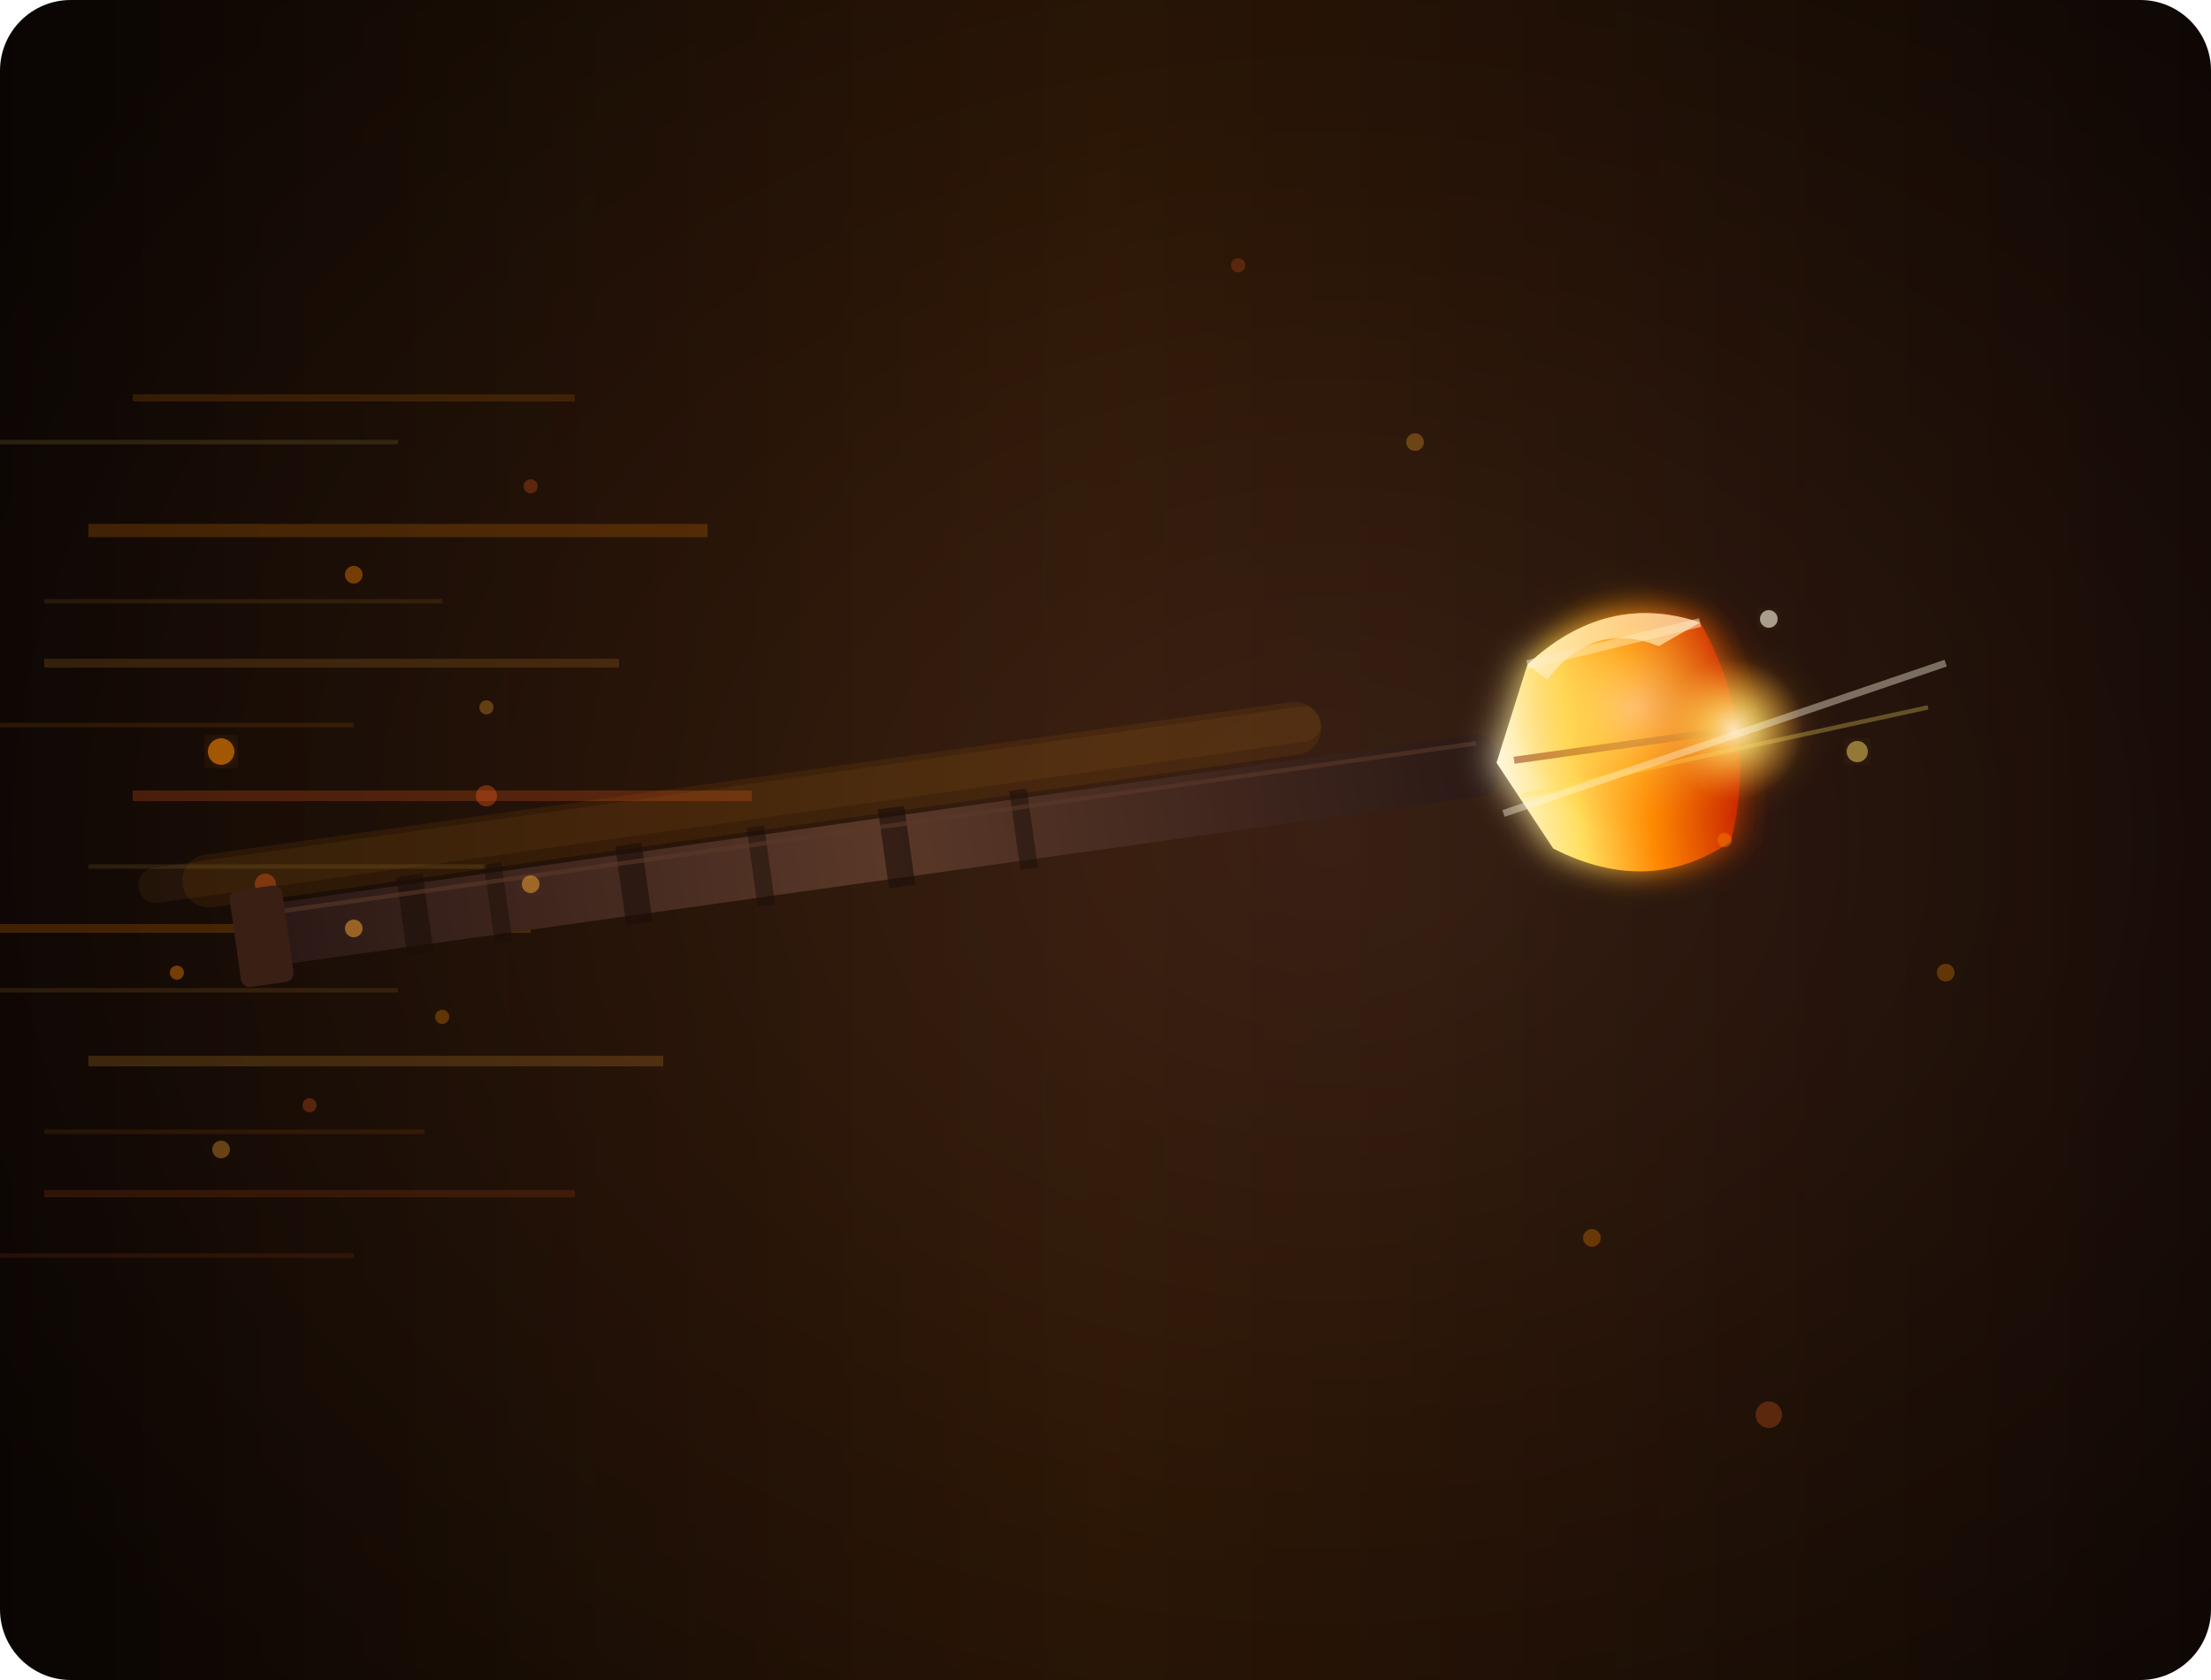
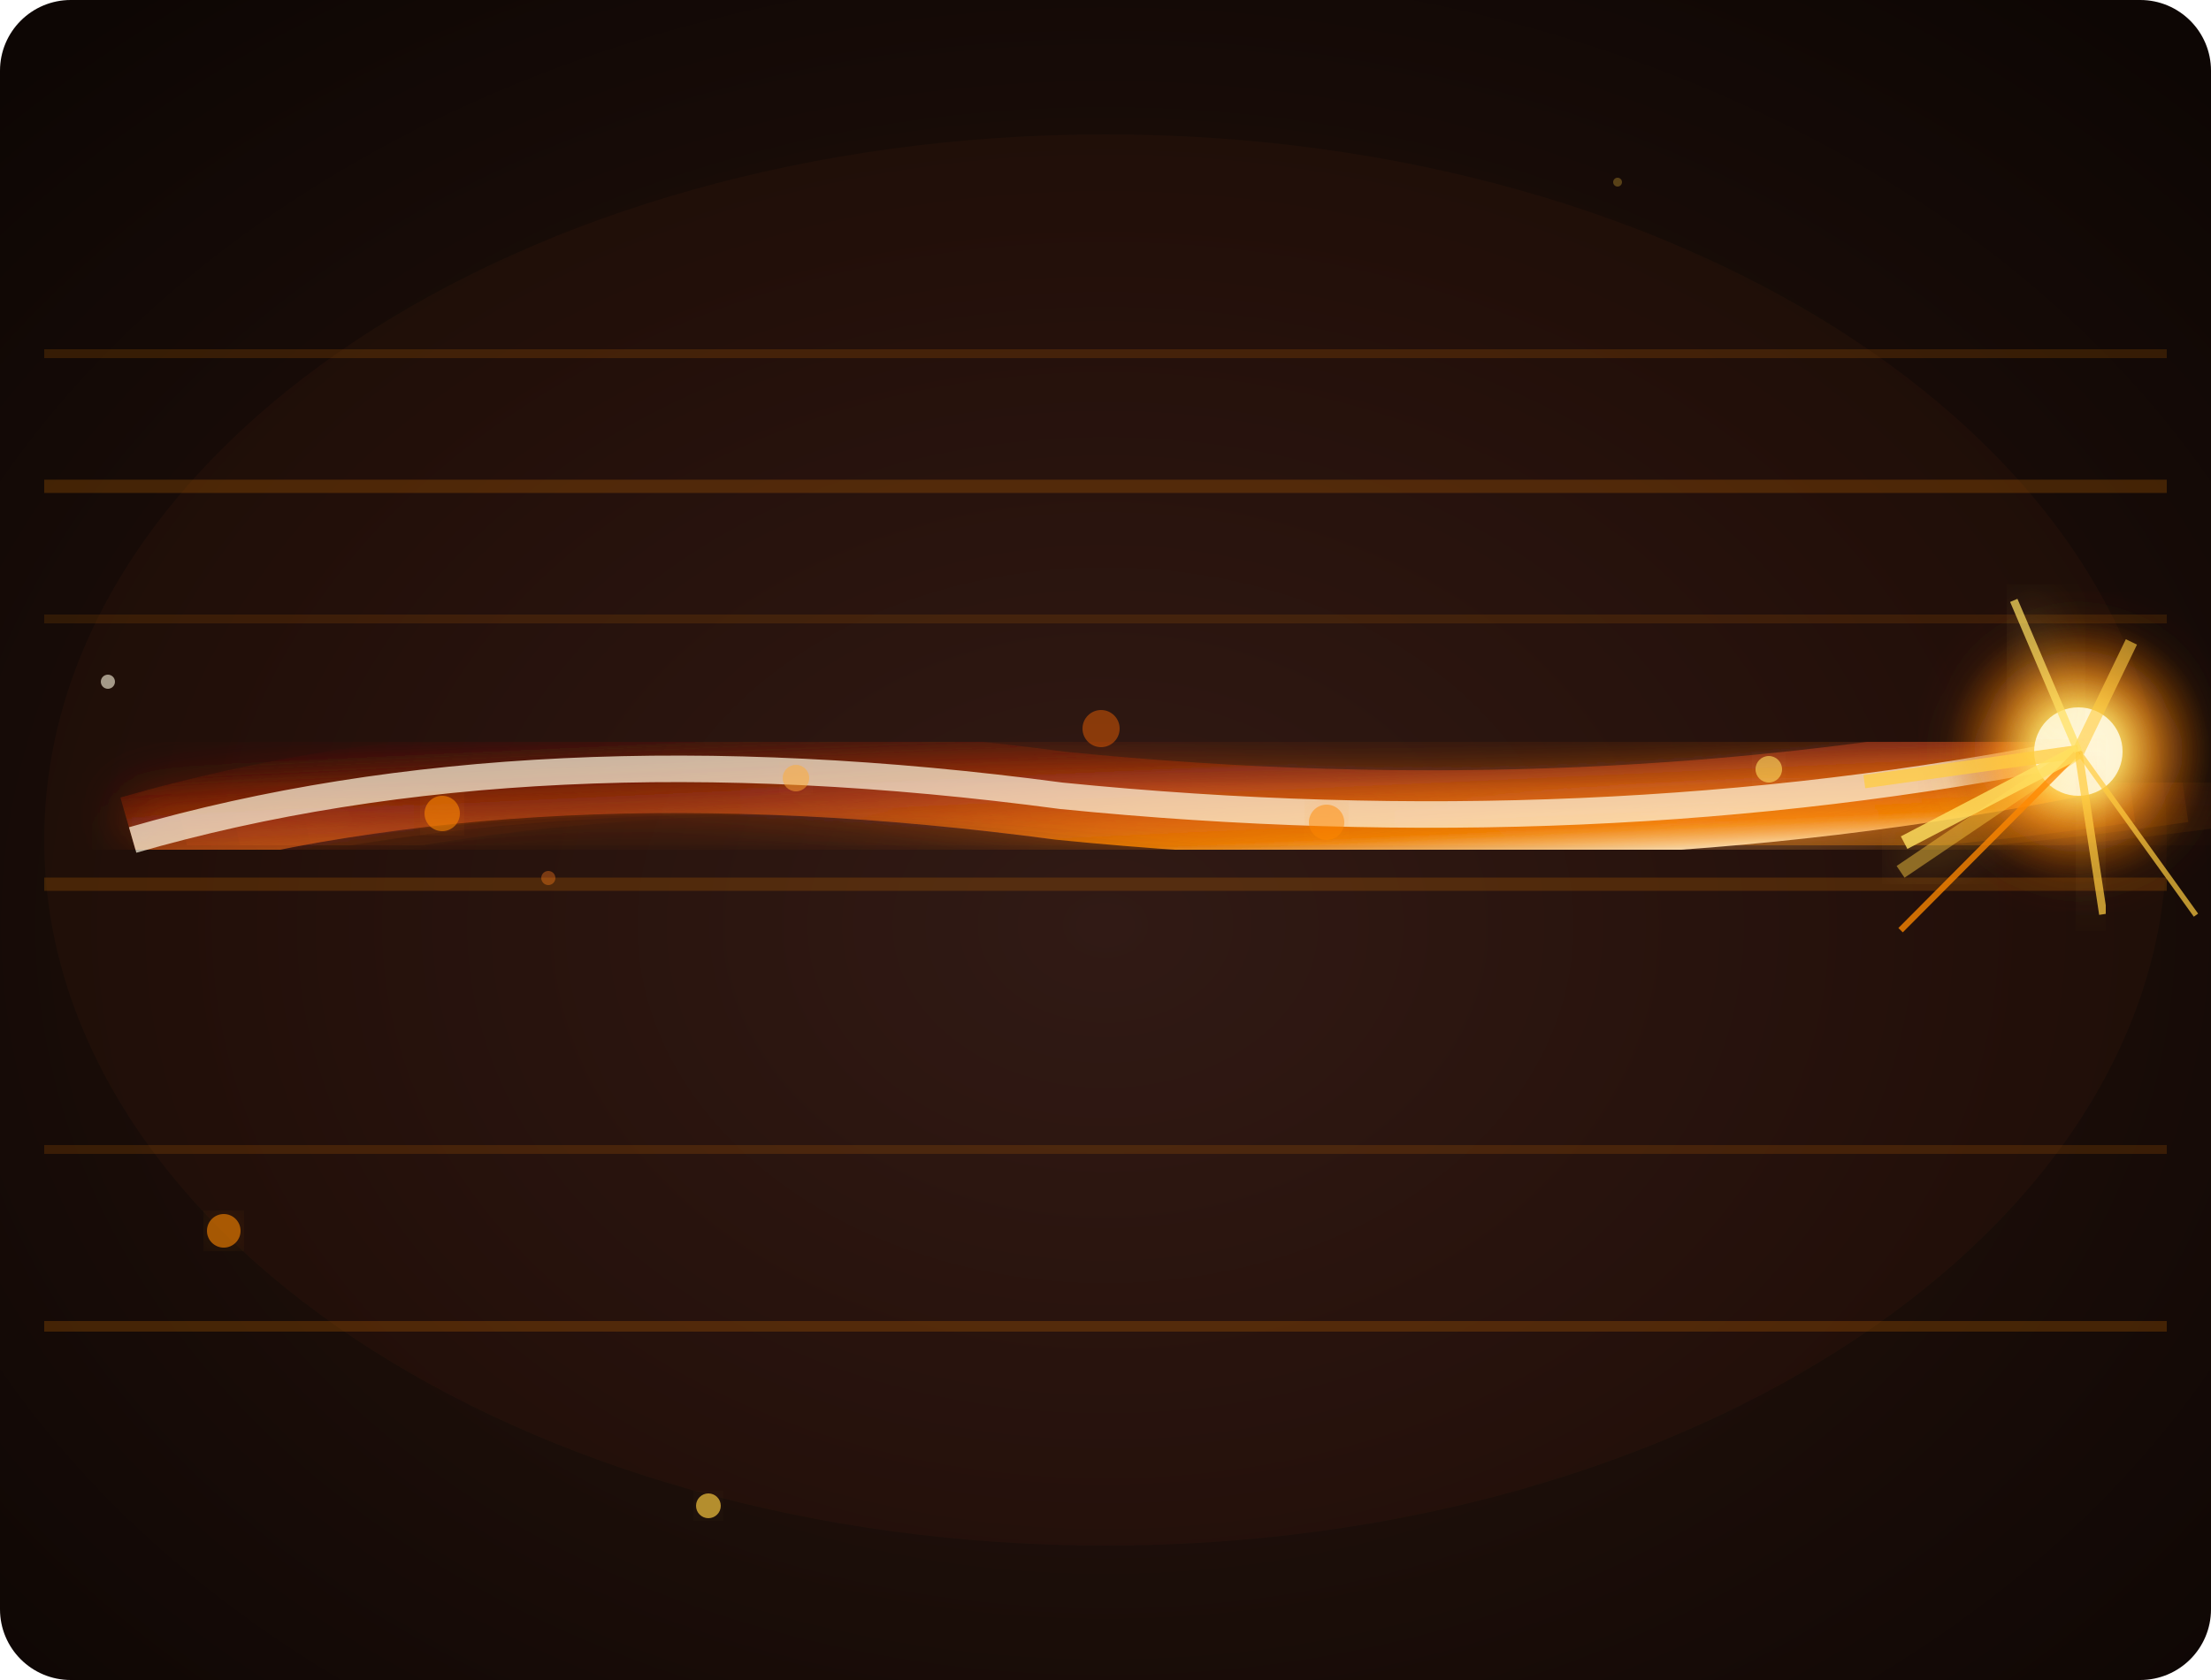
<svg xmlns="http://www.w3.org/2000/svg" width="250" height="190" viewBox="0 0 250 190">
  <defs>
-     <radialGradient id="bgSwift" cx="60%" cy="50%" r="70%">
-       <stop offset="0%" stop-color="#2a1815" />
-       <stop offset="50%" stop-color="#1a0d08" />
-       <stop offset="100%" stop-color="#0a0503" />
-     </radialGradient>
-     <linearGradient id="spearShaft" x1="0%" y1="0%" x2="100%" y2="0%">
-       <stop offset="0%" stop-color="#2a1815" />
-       <stop offset="50%" stop-color="#5a3828" />
-       <stop offset="100%" stop-color="#2a1815" />
-     </linearGradient>
-     <linearGradient id="spearBlade" x1="0%" y1="0%" x2="100%" y2="0%">
-       <stop offset="0%" stop-color="#fff8e0" />
-       <stop offset="30%" stop-color="#ffe060" />
-       <stop offset="60%" stop-color="#ff8800" />
-       <stop offset="100%" stop-color="#c41a05" />
-     </linearGradient>
-     <linearGradient id="motionBlur" x1="0%" y1="0%" x2="100%" y2="0%">
-       <stop offset="0%" stop-color="#ff8800" stop-opacity="0" />
-       <stop offset="50%" stop-color="#ff8800" stop-opacity="0.3" />
-       <stop offset="100%" stop-color="#ff8800" stop-opacity="0" />
-     </linearGradient>
-     <radialGradient id="tipGlow" cx="50%" cy="50%" r="50%">
-       <stop offset="0%" stop-color="#fff8e0" stop-opacity="0.9" />
-       <stop offset="40%" stop-color="#ffe060" stop-opacity="0.5" />
-       <stop offset="100%" stop-color="#ff8800" stop-opacity="0" />
-     </radialGradient>
-     <filter id="glowSwift">
-       <feGaussianBlur stdDeviation="2" result="blur" />
+     <filter id="glow1">
+       <feGaussianBlur stdDeviation="3" result="blur" />
      <feMerge>
        <feMergeNode in="blur" />
        <feMergeNode in="SourceGraphic" />
      </feMerge>
    </filter>
+     <filter id="soft2">
+       <feGaussianBlur stdDeviation="5" result="blur" />
+       <feMerge>
+         <feMergeNode in="blur" />
+         <feMergeNode in="SourceGraphic" />
+       </feMerge>
+     </filter>
+     <radialGradient id="bg3" cx="50%" cy="55%" r="70%">
+       <stop offset="0%" stop-color="#2a1815" />
+       <stop offset="60%" stop-color="#1a0d08" />
+       <stop offset="100%" stop-color="#0d0604" />
+     </radialGradient>
+     <linearGradient id="lin4" x1="0%" y1="0%" x2="100%" y2="100%">
+       <stop offset="0%" stop-color="#8a2a05" stop-opacity="0" />
+       <stop offset="20%" stop-color="#c41a05" stop-opacity="0.2" />
+       <stop offset="50%" stop-color="#e6591a" stop-opacity="0.5" />
+       <stop offset="80%" stop-color="#ff8800" stop-opacity="0.8" />
+       <stop offset="100%" stop-color="#fff8e0" stop-opacity="1" />
+     </linearGradient>
+     <linearGradient id="lin5" x1="0%" y1="0%" x2="100%" y2="100%">
+       <stop offset="0%" stop-color="#8a2a05" stop-opacity="0" />
+       <stop offset="50%" stop-color="#e6591a" stop-opacity="0.3" />
+       <stop offset="100%" stop-color="#ff8800" stop-opacity="0.5" />
+     </linearGradient>
+     <radialGradient id="rad6" cx="50%" cy="50%" r="50%">
+       <stop offset="0%" stop-color="#fff8e0" stop-opacity="1" />
+       <stop offset="30%" stop-color="#ffe060" stop-opacity="0.8" />
+       <stop offset="60%" stop-color="#ff8800" stop-opacity="0.4" />
+       <stop offset="100%" stop-color="#8a2a05" stop-opacity="0" />
+     </radialGradient>
  </defs>
-   <rect width="250" height="190" fill="url(#bgSwift)" rx="8" />
-   <rect width="250" height="190" fill="url(#motionBlur)" rx="8" opacity="0.3" />
-   <line x1="10" y1="60" x2="80" y2="60" stroke="#ff8800" stroke-width="1.5" opacity="0.2" />
-   <line x1="5" y1="75" x2="70" y2="75" stroke="#ffaa30" stroke-width="1" opacity="0.15" />
-   <line x1="15" y1="90" x2="85" y2="90" stroke="#e6591a" stroke-width="1.2" opacity="0.25" />
-   <line x1="0" y1="105" x2="60" y2="105" stroke="#ff8800" stroke-width="1" opacity="0.2" />
-   <line x1="10" y1="120" x2="75" y2="120" stroke="#ffaa30" stroke-width="1.2" opacity="0.18" />
-   <line x1="5" y1="135" x2="65" y2="135" stroke="#e6591a" stroke-width="0.8" opacity="0.15" />
-   <line x1="15" y1="45" x2="65" y2="45" stroke="#ff8800" stroke-width="0.8" opacity="0.15" />
-   <line x1="0" y1="50" x2="45" y2="50" stroke="#ffe060" stroke-width="0.5" opacity="0.12" />
-   <line x1="5" y1="68" x2="50" y2="68" stroke="#ffaa30" stroke-width="0.5" opacity="0.1" />
-   <line x1="0" y1="82" x2="40" y2="82" stroke="#ff8800" stroke-width="0.5" opacity="0.12" />
-   <line x1="10" y1="98" x2="55" y2="98" stroke="#ffe060" stroke-width="0.5" opacity="0.1" />
-   <line x1="0" y1="112" x2="45" y2="112" stroke="#ffaa30" stroke-width="0.5" opacity="0.12" />
-   <line x1="5" y1="128" x2="48" y2="128" stroke="#ff8800" stroke-width="0.5" opacity="0.1" />
-   <line x1="0" y1="142" x2="40" y2="142" stroke="#e6591a" stroke-width="0.5" opacity="0.12" />
-   <rect x="20" y="88" width="130" height="6" fill="#ff8800" opacity="0.08" rx="3" transform="rotate(-8 85 91)" />
-   <rect x="15" y="89" width="135" height="4" fill="#ffaa30" opacity="0.06" rx="2" transform="rotate(-8 82.5 91)" />
-   <circle cx="40" cy="65" r="1" fill="#ff8800" opacity="0.4" />
-   <circle cx="55" cy="80" r="0.8" fill="#ffaa30" opacity="0.3" />
-   <circle cx="30" cy="100" r="1.2" fill="#e6591a" opacity="0.4" />
-   <circle cx="50" cy="115" r="0.8" fill="#ff8800" opacity="0.3" />
-   <circle cx="25" cy="130" r="1" fill="#ffaa30" opacity="0.35" />
-   <circle cx="60" cy="55" r="0.8" fill="#e6591a" opacity="0.3" />
-   <g transform="rotate(-8 125 95)">
-     <rect x="30" y="89" width="140" height="7" fill="url(#spearShaft)" rx="2" />
-     <rect x="45" y="88" width="3" height="9" fill="#1a0d08" opacity="0.6" />
-     <rect x="55" y="88" width="2" height="9" fill="#1a0d08" opacity="0.5" />
-     <rect x="70" y="88" width="3" height="9" fill="#1a0d08" opacity="0.6" />
-     <rect x="85" y="88" width="2" height="9" fill="#1a0d08" opacity="0.5" />
-     <rect x="100" y="88" width="3" height="9" fill="#1a0d08" opacity="0.6" />
-     <rect x="115" y="88" width="2" height="9" fill="#1a0d08" opacity="0.5" />
-     <line x1="32" y1="90" x2="168" y2="90" stroke="#5a3828" stroke-width="0.5" opacity="0.6" />
-     <rect x="26" y="87" width="6" height="11" fill="#3a1f15" rx="1" />
-     <path d="M 170 92.5 L 175 82 Q 185 75 195 80 Q 200 92.5 195 105 Q 185 110 175 103 Z" fill="url(#spearBlade)" filter="url(#glowSwift)" />
-     <line x1="172" y1="92.5" x2="197" y2="92.5" stroke="#8a2a05" stroke-width="0.8" opacity="0.5" />
-     <path d="M 175 82 Q 185 75 195 80 L 190 82 Q 183 78 177 84 Z" fill="#fff8e0" opacity="0.7" />
-     <circle cx="197" cy="92.5" r="8" fill="url(#tipGlow)" filter="url(#glowSwift)" />
-     <line x1="175" y1="82" x2="195" y2="80" stroke="#fff8e0" stroke-width="1" opacity="0.5" />
-   </g>
-   <circle cx="185" cy="80" r="14" fill="url(#tipGlow)" filter="url(#glowSwift)" opacity="0.5" />
-   <circle cx="25" cy="85" r="1.5" fill="#ff8800" opacity="0.6" filter="url(#glowSwift)" />
-   <circle cx="40" cy="105" r="1" fill="#ffaa30" opacity="0.5" />
-   <circle cx="55" cy="90" r="1.2" fill="#e6591a" opacity="0.4" />
-   <circle cx="20" cy="110" r="0.8" fill="#ff8800" opacity="0.4" />
-   <circle cx="60" cy="100" r="1" fill="#ffaa30" opacity="0.5" filter="url(#glowSwift)" />
-   <circle cx="35" cy="125" r="0.8" fill="#e6591a" opacity="0.3" />
-   <circle cx="200" cy="70" r="1" fill="#fff8e0" opacity="0.6" filter="url(#glowSwift)" />
-   <circle cx="210" cy="85" r="1.2" fill="#ffe060" opacity="0.5" filter="url(#glowSwift)" />
-   <circle cx="195" cy="95" r="0.8" fill="#ff8800" opacity="0.4" />
-   <line x1="170" y1="92" x2="220" y2="75" stroke="#fff8e0" stroke-width="0.8" opacity="0.4" />
-   <line x1="172" y1="90" x2="218" y2="80" stroke="#ffe060" stroke-width="0.5" opacity="0.3" />
-   <circle cx="180" cy="140" r="1" fill="#ff8800" opacity="0.3" />
-   <circle cx="200" cy="160" r="1.5" fill="#e6591a" opacity="0.3" />
-   <circle cx="160" cy="50" r="1" fill="#ffaa30" opacity="0.3" />
-   <circle cx="220" cy="110" r="1" fill="#ff8800" opacity="0.3" />
-   <circle cx="140" cy="30" r="0.8" fill="#e6591a" opacity="0.25" />
+   <rect width="250" height="190" fill="url(#bg3)" rx="8" />
+   <ellipse cx="125.0" cy="95.0" rx="120.0" ry="79.8" fill="#e6591a" opacity="0.04" />
+   <circle cx="124.5" cy="82.4" r="2.1" fill="#ff6600" opacity="0.44" />
+   <circle cx="80.1" cy="170.3" r="1.4" fill="#ffcc40" opacity="0.67" filter="url(#glow1)" />
+   <circle cx="25.3" cy="139.2" r="1.9" fill="#ff8800" opacity="0.61" filter="url(#glow1)" />
+   <circle cx="182.9" cy="20.6" r="0.5" fill="#ffcc40" opacity="0.28" filter="url(#glow1)" />
+   <circle cx="62.0" cy="99.3" r="0.8" fill="#ff7a1a" opacity="0.38" filter="url(#glow1)" />
+   <circle cx="12.2" cy="77.1" r="0.8" fill="#fff8e0" opacity="0.59" filter="url(#glow1)" />
+   <line x1="5" y1="40" x2="245" y2="40" stroke="#ff8800" stroke-width="1" opacity="0.15" />
+   <line x1="5" y1="55" x2="245" y2="55" stroke="#ff8800" stroke-width="1.5" opacity="0.2" />
+   <line x1="5" y1="70" x2="245" y2="70" stroke="#ff8800" stroke-width="1" opacity="0.12" />
+   <line x1="5" y1="100" x2="245" y2="100" stroke="#ff8800" stroke-width="1.5" opacity="0.18" />
+   <line x1="5" y1="130" x2="245" y2="130" stroke="#ff8800" stroke-width="1" opacity="0.15" />
+   <line x1="5" y1="150" x2="245" y2="150" stroke="#ff8800" stroke-width="1.2" opacity="0.2" />
+   <path d="M 35 95 Q 80 85 140 92 Q 200 98 255 90" fill="none" stroke="url(#lin5)" stroke-width="6" opacity="0.15" filter="url(#soft2)" />
+   <path d="M 27 95 Q 72 85 132 92 Q 192 98 247 90" fill="none" stroke="url(#lin5)" stroke-width="6" opacity="0.25" filter="url(#soft2)" />
+   <path d="M 21 95 Q 66 85 126 92 Q 186 98 241 90" fill="none" stroke="url(#lin5)" stroke-width="6" opacity="0.35" filter="url(#soft2)" />
+   <path d="M 15 95 Q 60 82 120 90 Q 180 96 235 85" fill="none" stroke="url(#lin4)" stroke-width="10" filter="url(#glow1)" />
+   <path d="M 15 95 Q 60 82 120 90 Q 180 96 235 85" fill="none" stroke="#fff8e0" stroke-width="3" opacity="0.7" />
+   <circle cx="235" cy="85" r="15" fill="url(#rad6)" filter="url(#glow1)" />
+   <circle cx="235" cy="85" r="5" fill="#fff8e0" opacity="0.9" />
+   <line x1="235.0" y1="85.0" x2="241.0" y2="72.6" stroke="#ffcc40" stroke-width="1.4" opacity="0.60" />
+   <line x1="235.0" y1="85.0" x2="214.9" y2="98.6" stroke="#ffcc40" stroke-width="1.6" opacity="0.49" filter="url(#glow1)" />
+   <line x1="235.0" y1="85.0" x2="210.8" y2="88.4" stroke="#ffcc40" stroke-width="1.5" opacity="0.75" />
+   <line x1="235.0" y1="85.0" x2="248.3" y2="103.5" stroke="#ffcc40" stroke-width="0.6" opacity="0.71" />
+   <line x1="235.0" y1="85.0" x2="214.9" y2="105.2" stroke="#ff8800" stroke-width="0.7" opacity="0.77" />
+   <line x1="235.0" y1="85.0" x2="227.7" y2="67.9" stroke="#ffe060" stroke-width="0.9" opacity="0.73" filter="url(#glow1)" />
+   <line x1="235.0" y1="85.0" x2="215.3" y2="95.3" stroke="#ffe060" stroke-width="1.6" opacity="0.81" />
+   <line x1="235.0" y1="85.0" x2="237.8" y2="103.4" stroke="#ffcc40" stroke-width="0.9" opacity="0.72" filter="url(#glow1)" />
+   <circle cx="50" cy="92" r="2" fill="#ff8800" opacity="0.6" filter="url(#glow1)" />
+   <circle cx="90" cy="88" r="1.5" fill="#ffaa30" opacity="0.5" filter="url(#glow1)" />
+   <circle cx="150" cy="93" r="2" fill="#ff8800" opacity="0.5" filter="url(#glow1)" />
+   <circle cx="200" cy="87" r="1.5" fill="#ffe060" opacity="0.6" filter="url(#glow1)" />
</svg>
